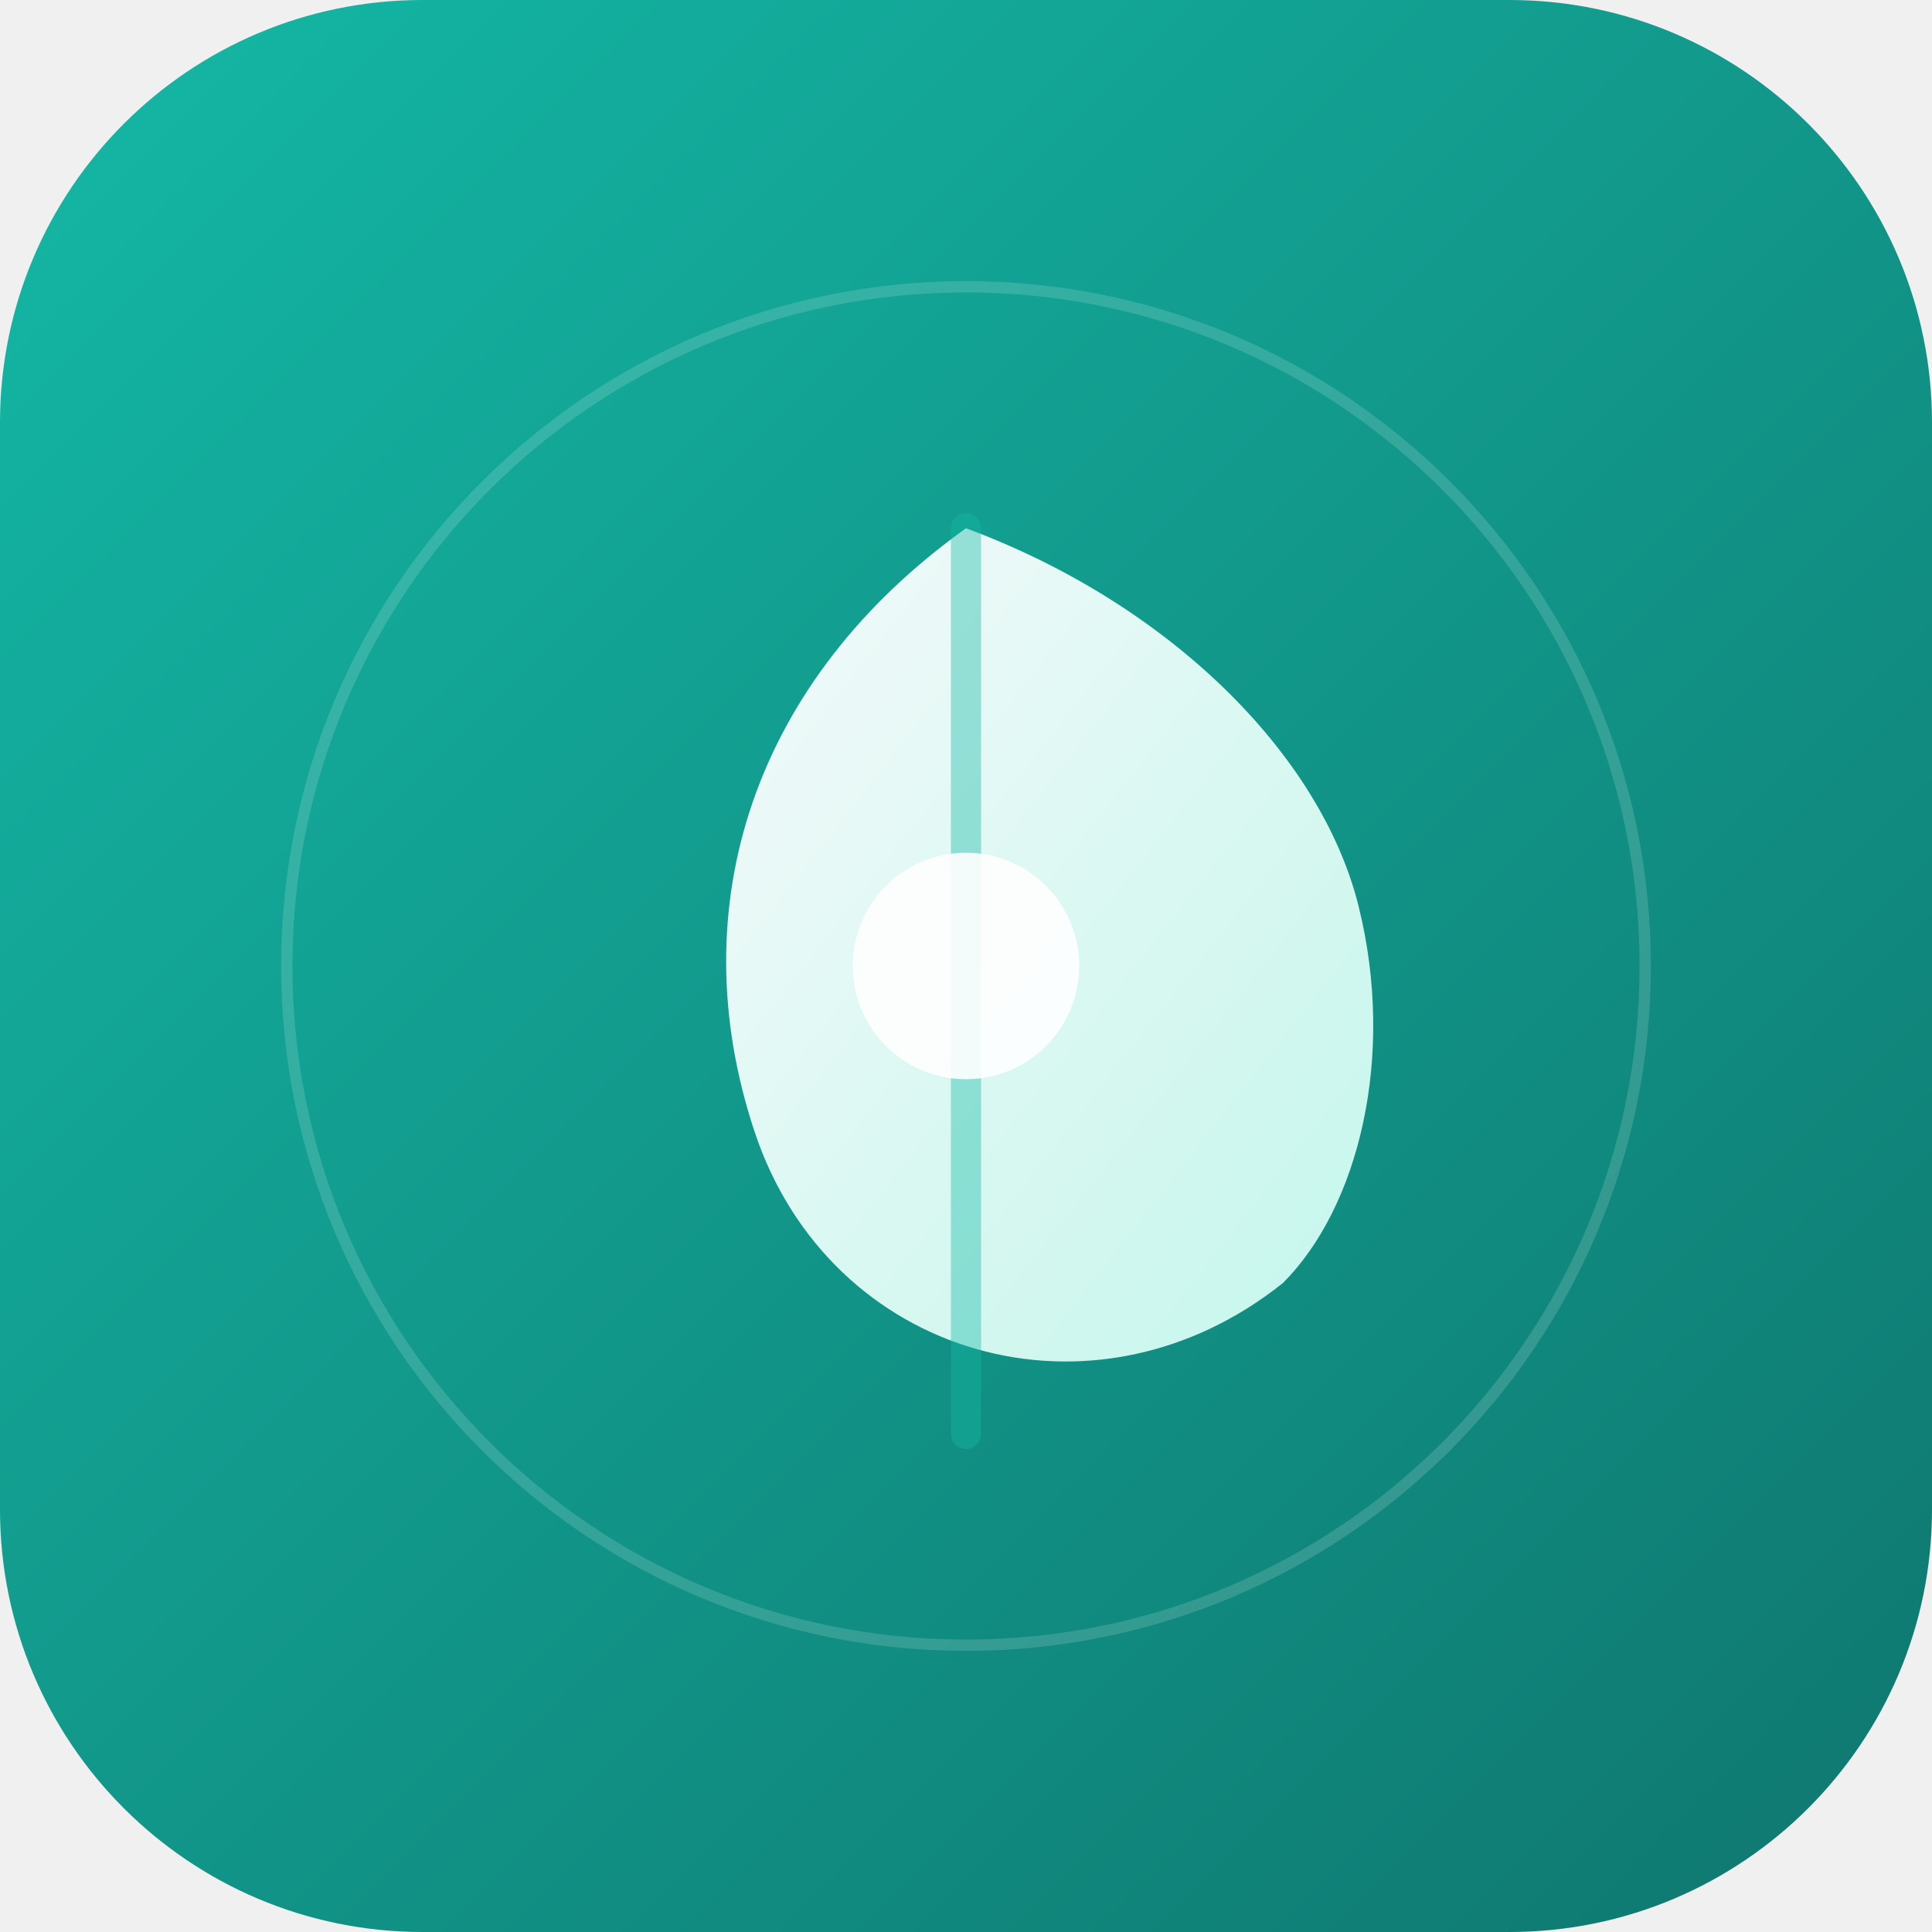
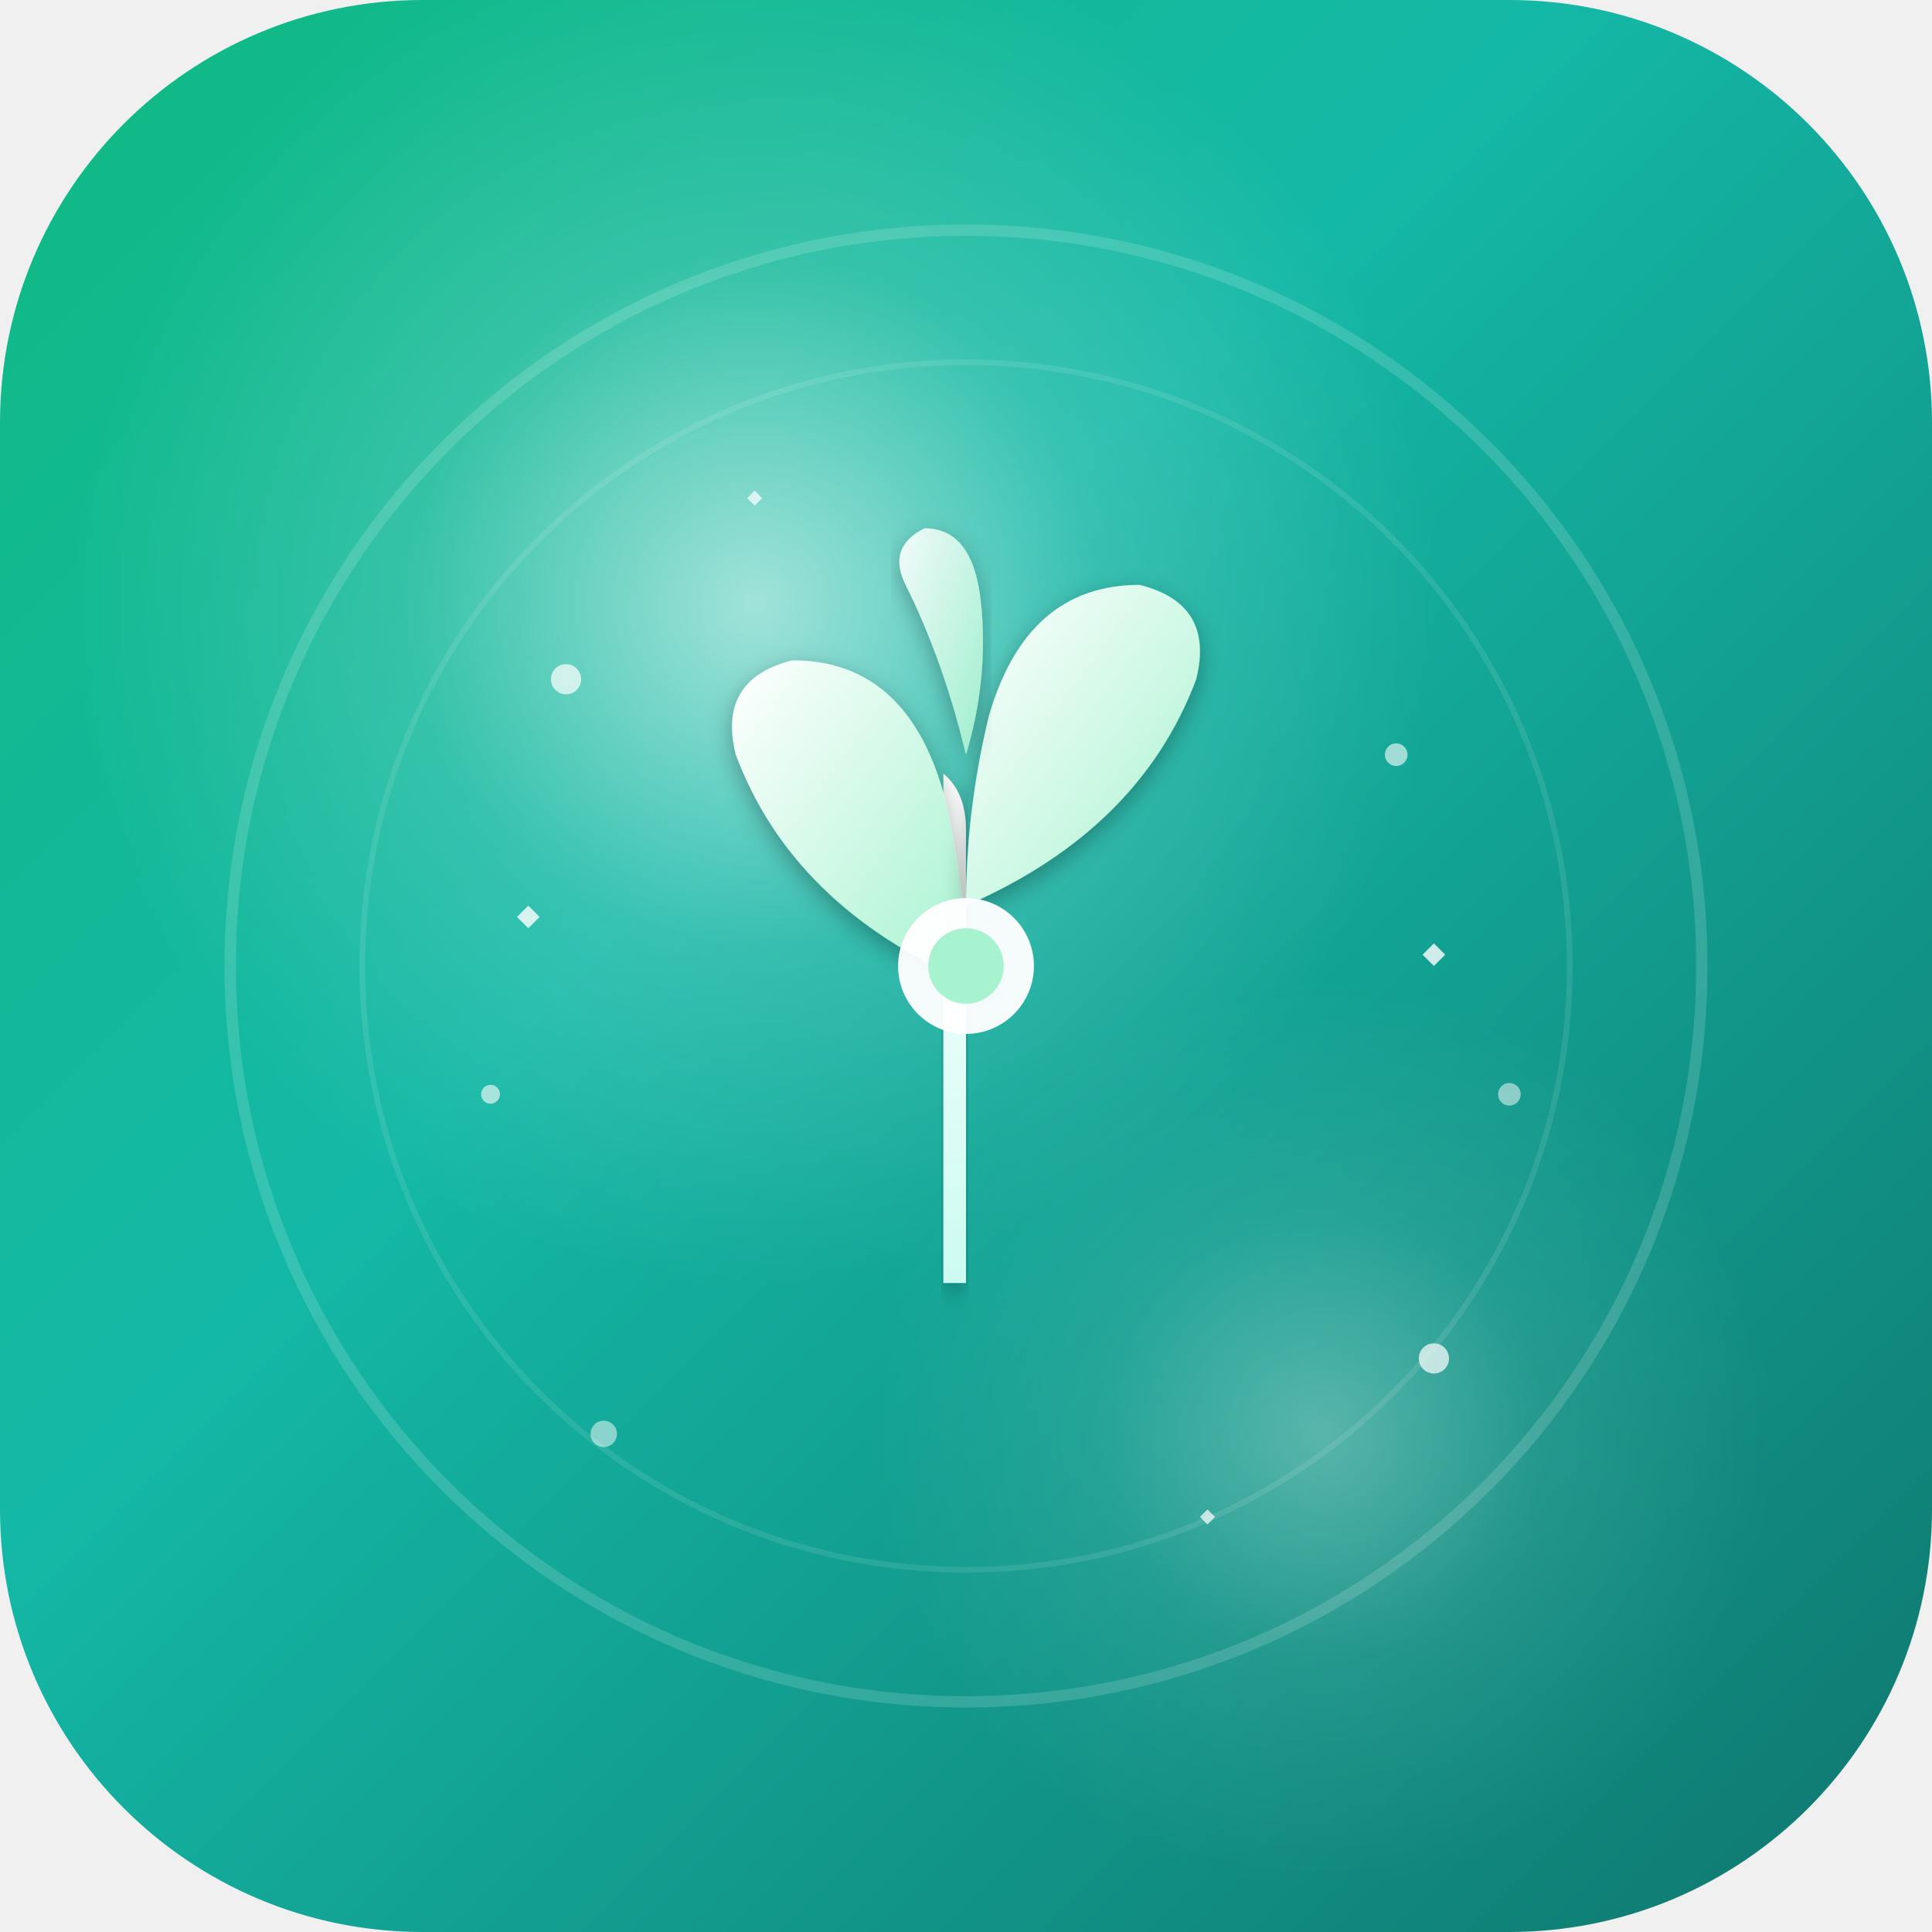
<svg xmlns="http://www.w3.org/2000/svg" viewBox="0 0 512 512">
  <defs>
-     <linearGradient id="bg" x1="0%" y1="0%" x2="100%" y2="100%">
-       <stop offset="0%" stop-color="#14B8A6" />
+     <linearGradient id="bgGrad" x1="0%" y1="0%" x2="100%" y2="100%">
+       <stop offset="0%" stop-color="#10B981" />
+       <stop offset="40%" stop-color="#14B8A6" />
      <stop offset="100%" stop-color="#0F766E" />
    </linearGradient>
-     <linearGradient id="leaf" x1="0%" y1="0%" x2="100%" y2="100%">
+     <linearGradient id="leafGrad" x1="0%" y1="0%" x2="100%" y2="100%">
+       <stop offset="0%" stop-color="#FFFFFF" />
+       <stop offset="100%" stop-color="#A7F3D0" />
+     </linearGradient>
+     <linearGradient id="stemGrad" x1="0%" y1="0%" x2="0%" y2="100%">
      <stop offset="0%" stop-color="#FFFFFF" />
      <stop offset="100%" stop-color="#CCFBF1" />
    </linearGradient>
+     <radialGradient id="glow">
+       <stop offset="0%" stop-color="#FFFFFF" stop-opacity="0.6" />
+       <stop offset="50%" stop-color="#FFFFFF" stop-opacity="0.15" />
+       <stop offset="100%" stop-color="#FFFFFF" stop-opacity="0" />
+     </radialGradient>
+     <filter id="shadow">
+       <feGaussianBlur in="SourceAlpha" stdDeviation="3" />
+       <feOffset dx="0" dy="2" result="offsetblur" />
+       <feComponentTransfer>
+         <feFuncA type="linear" slope="0.3" />
+       </feComponentTransfer>
+       <feMerge>
+         <feMergeNode />
+         <feMergeNode in="SourceGraphic" />
+       </feMerge>
+     </filter>
  </defs>
-   <rect width="512" height="512" rx="112" fill="url(#bg)" />
-   <circle cx="256" cy="256" r="180" fill="none" stroke="rgba(255,255,255,0.15)" stroke-width="3" />
-   <path d="M256 140 C 200 180, 180 240, 200 300 C 220 360, 290 380, 340 340 C 360 320, 370 280, 360 240 C 350 200, 310 160, 256 140 Z" fill="url(#leaf)" opacity="0.95" />
-   <path d="M256 140 C 256 220, 256 320, 256 380" stroke="#14B8A6" stroke-width="8" fill="none" opacity="0.4" stroke-linecap="round" />
-   <circle cx="256" cy="256" r="30" fill="#FFFFFF" opacity="0.9" />
+   <rect width="512" height="512" rx="112" fill="url(#bgGrad)" />
+   <circle cx="200" cy="160" r="180" fill="url(#glow)" />
+   <circle cx="350" cy="380" r="120" fill="url(#glow)" opacity="0.5" />
+   <circle cx="256" cy="256" r="195" fill="none" stroke="rgba(255,255,255,0.15)" stroke-width="3" />
+   <circle cx="256" cy="256" r="160" fill="none" stroke="rgba(255,255,255,0.1)" stroke-width="1.5" />
+   <path d="M256 340 L256 220 Q256 210 250 205 L250 340 Z" fill="url(#stemGrad)" filter="url(#shadow)" />
+   <path d="M256 260 Q210 240 195 200 Q190 180 210 175 Q240 175 250 210 Q256 235 256 260 Z" fill="url(#leafGrad)" filter="url(#shadow)" />
+   <path d="M256 240 Q302 220 317 180 Q322 160 302 155 Q272 155 262 190 Q256 215 256 240 Z" fill="url(#leafGrad)" filter="url(#shadow)" />
+   <path d="M256 200 Q250 175 240 155 Q235 145 245 140 Q258 140 260 160 Q262 180 256 200 Z" fill="url(#leafGrad)" opacity="0.9" filter="url(#shadow)" />
+   <circle cx="256" cy="256" r="18" fill="#FFFFFF" opacity="0.95" />
+   <circle cx="256" cy="256" r="10" fill="#A7F3D0" />
+   <circle cx="150" cy="180" r="4" fill="#FFFFFF" opacity="0.7" />
+   <circle cx="370" cy="200" r="3" fill="#FFFFFF" opacity="0.6" />
+   <circle cx="160" cy="380" r="3.5" fill="#FFFFFF" opacity="0.5" />
+   <circle cx="380" cy="360" r="4" fill="#FFFFFF" opacity="0.7" />
+   <circle cx="130" cy="290" r="2.5" fill="#FFFFFF" opacity="0.6" />
+   <circle cx="400" cy="290" r="3" fill="#FFFFFF" opacity="0.5" />
+   <path d="M140 240 L143 243 L140 246 L137 243 Z" fill="#FFFFFF" opacity="0.8" />
+   <path d="M380 250 L383 253 L380 256 L377 253 Z" fill="#FFFFFF" opacity="0.8" />
+   <path d="M200 130 L202 132 L200 134 L198 132 Z" fill="#FFFFFF" opacity="0.7" />
+   <path d="M320 400 L322 402 L320 404 L318 402 Z" fill="#FFFFFF" opacity="0.7" />
</svg>
